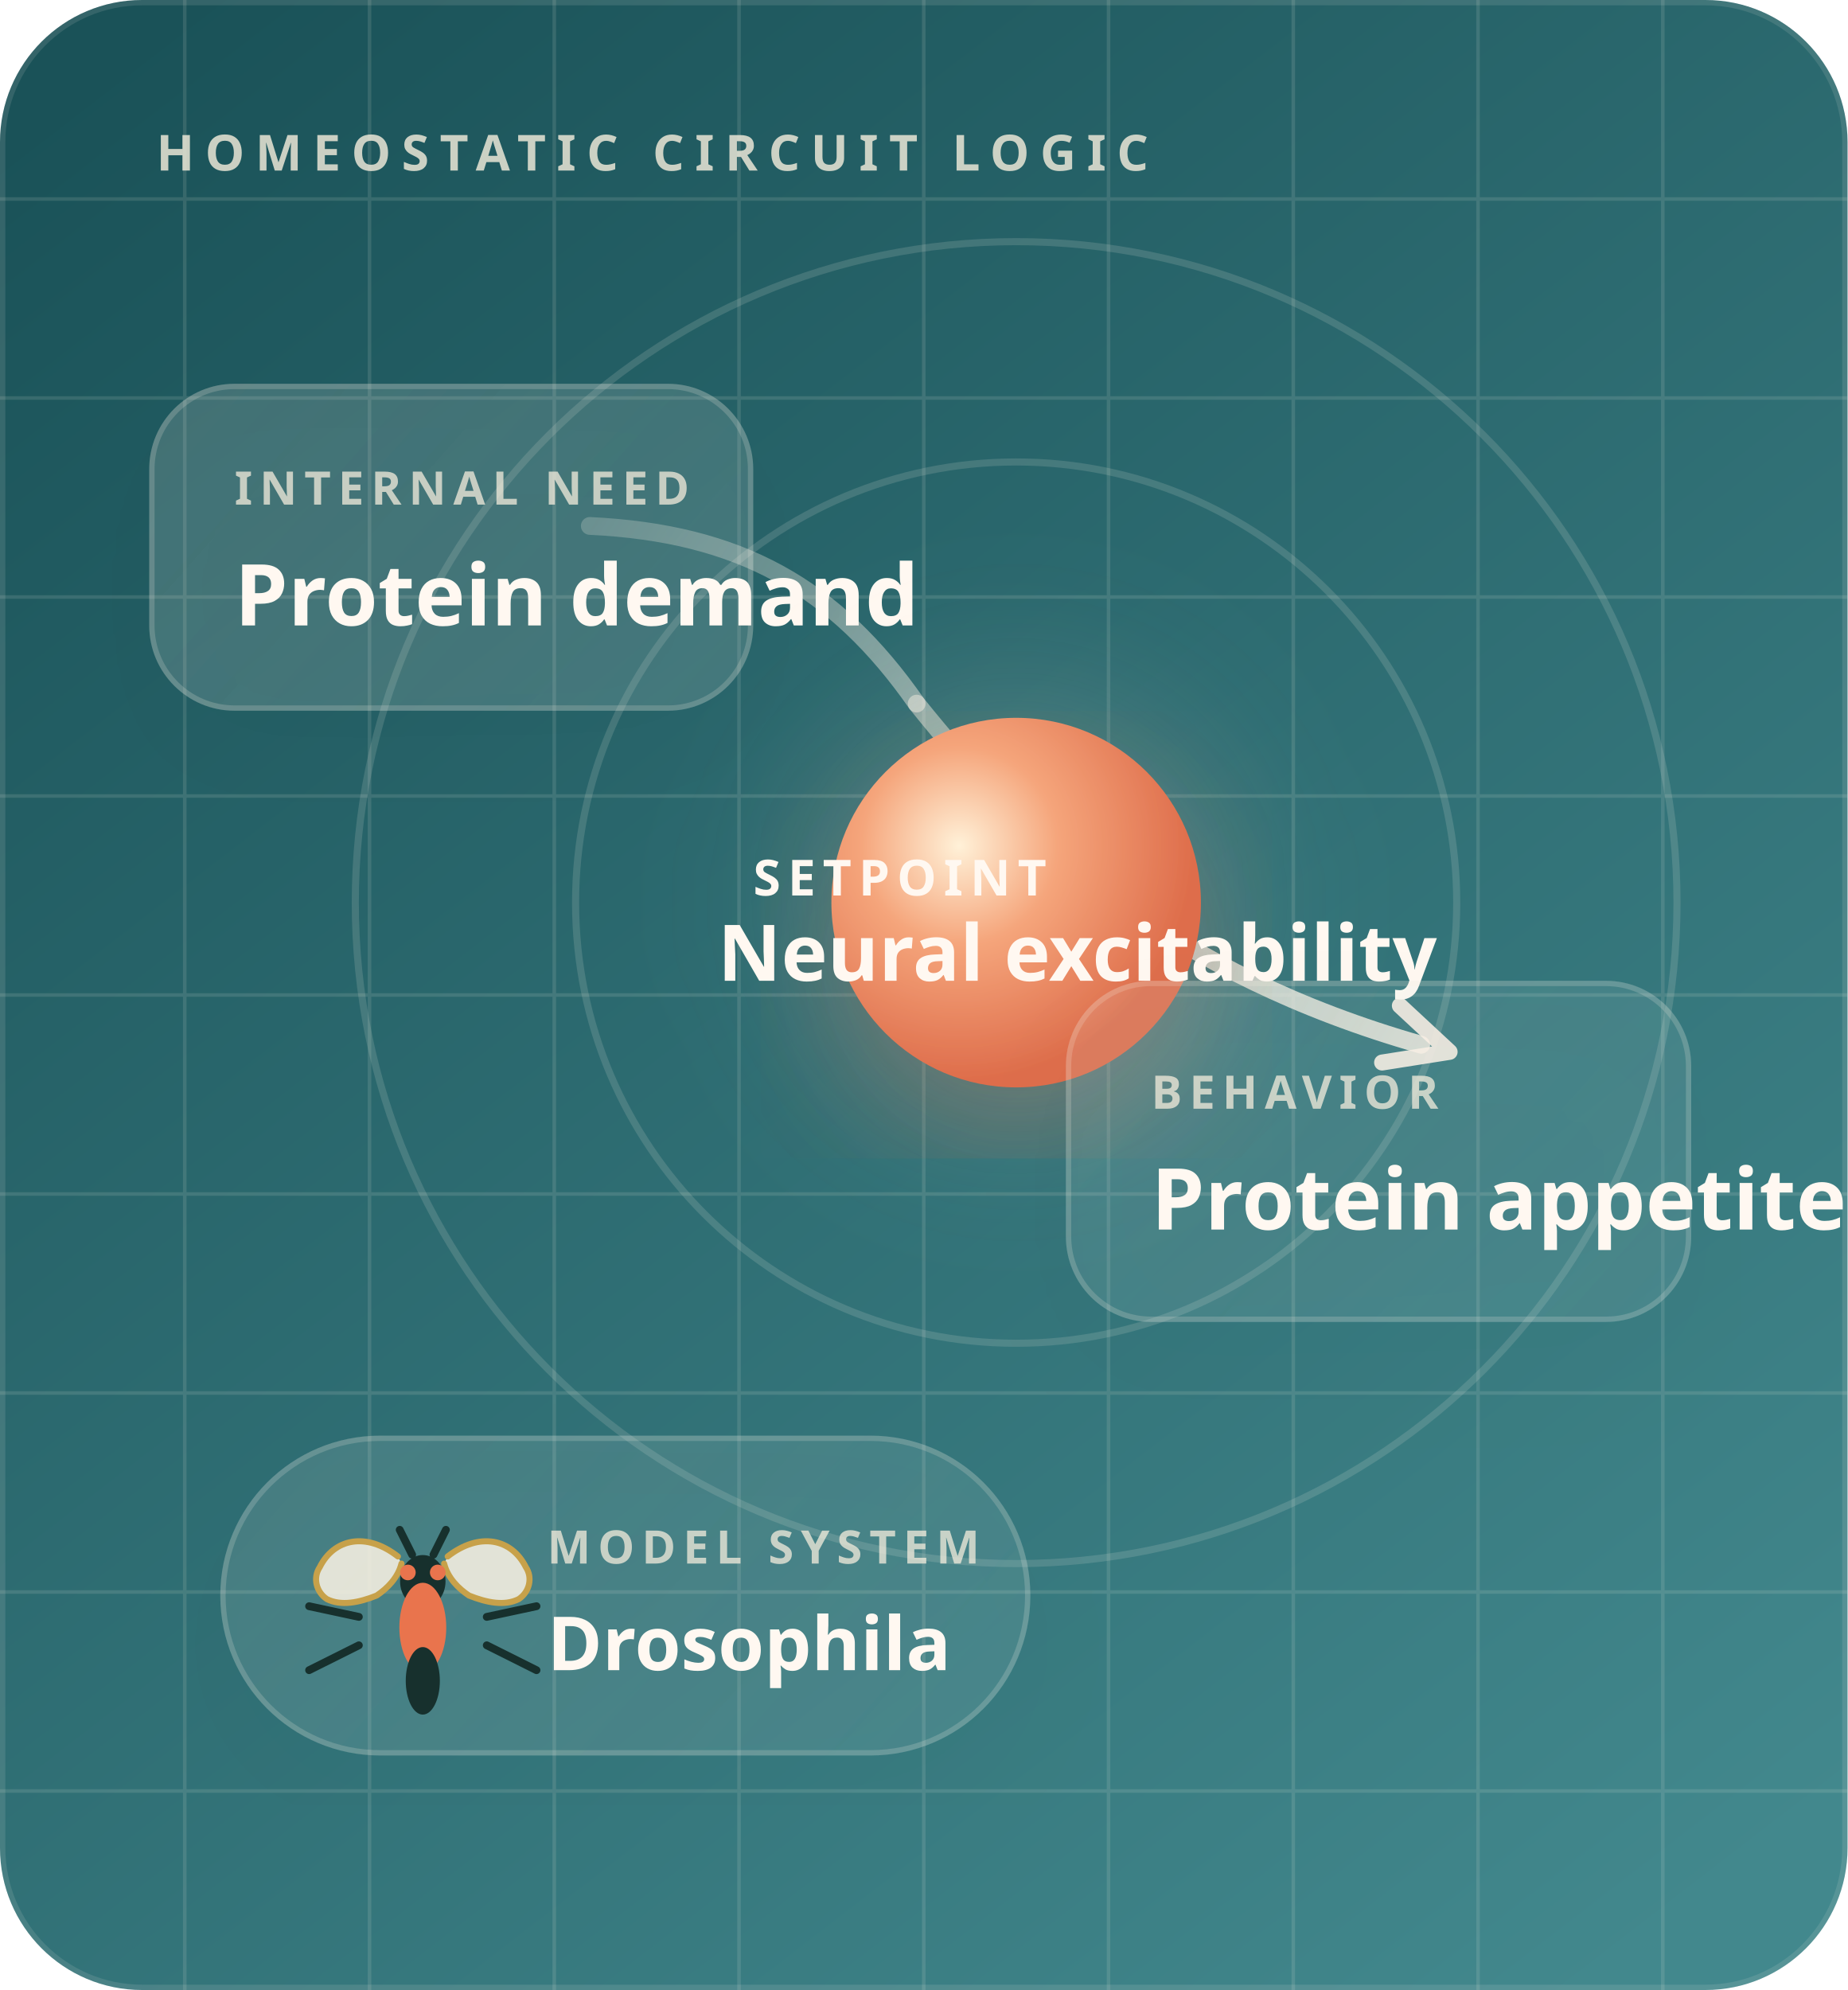
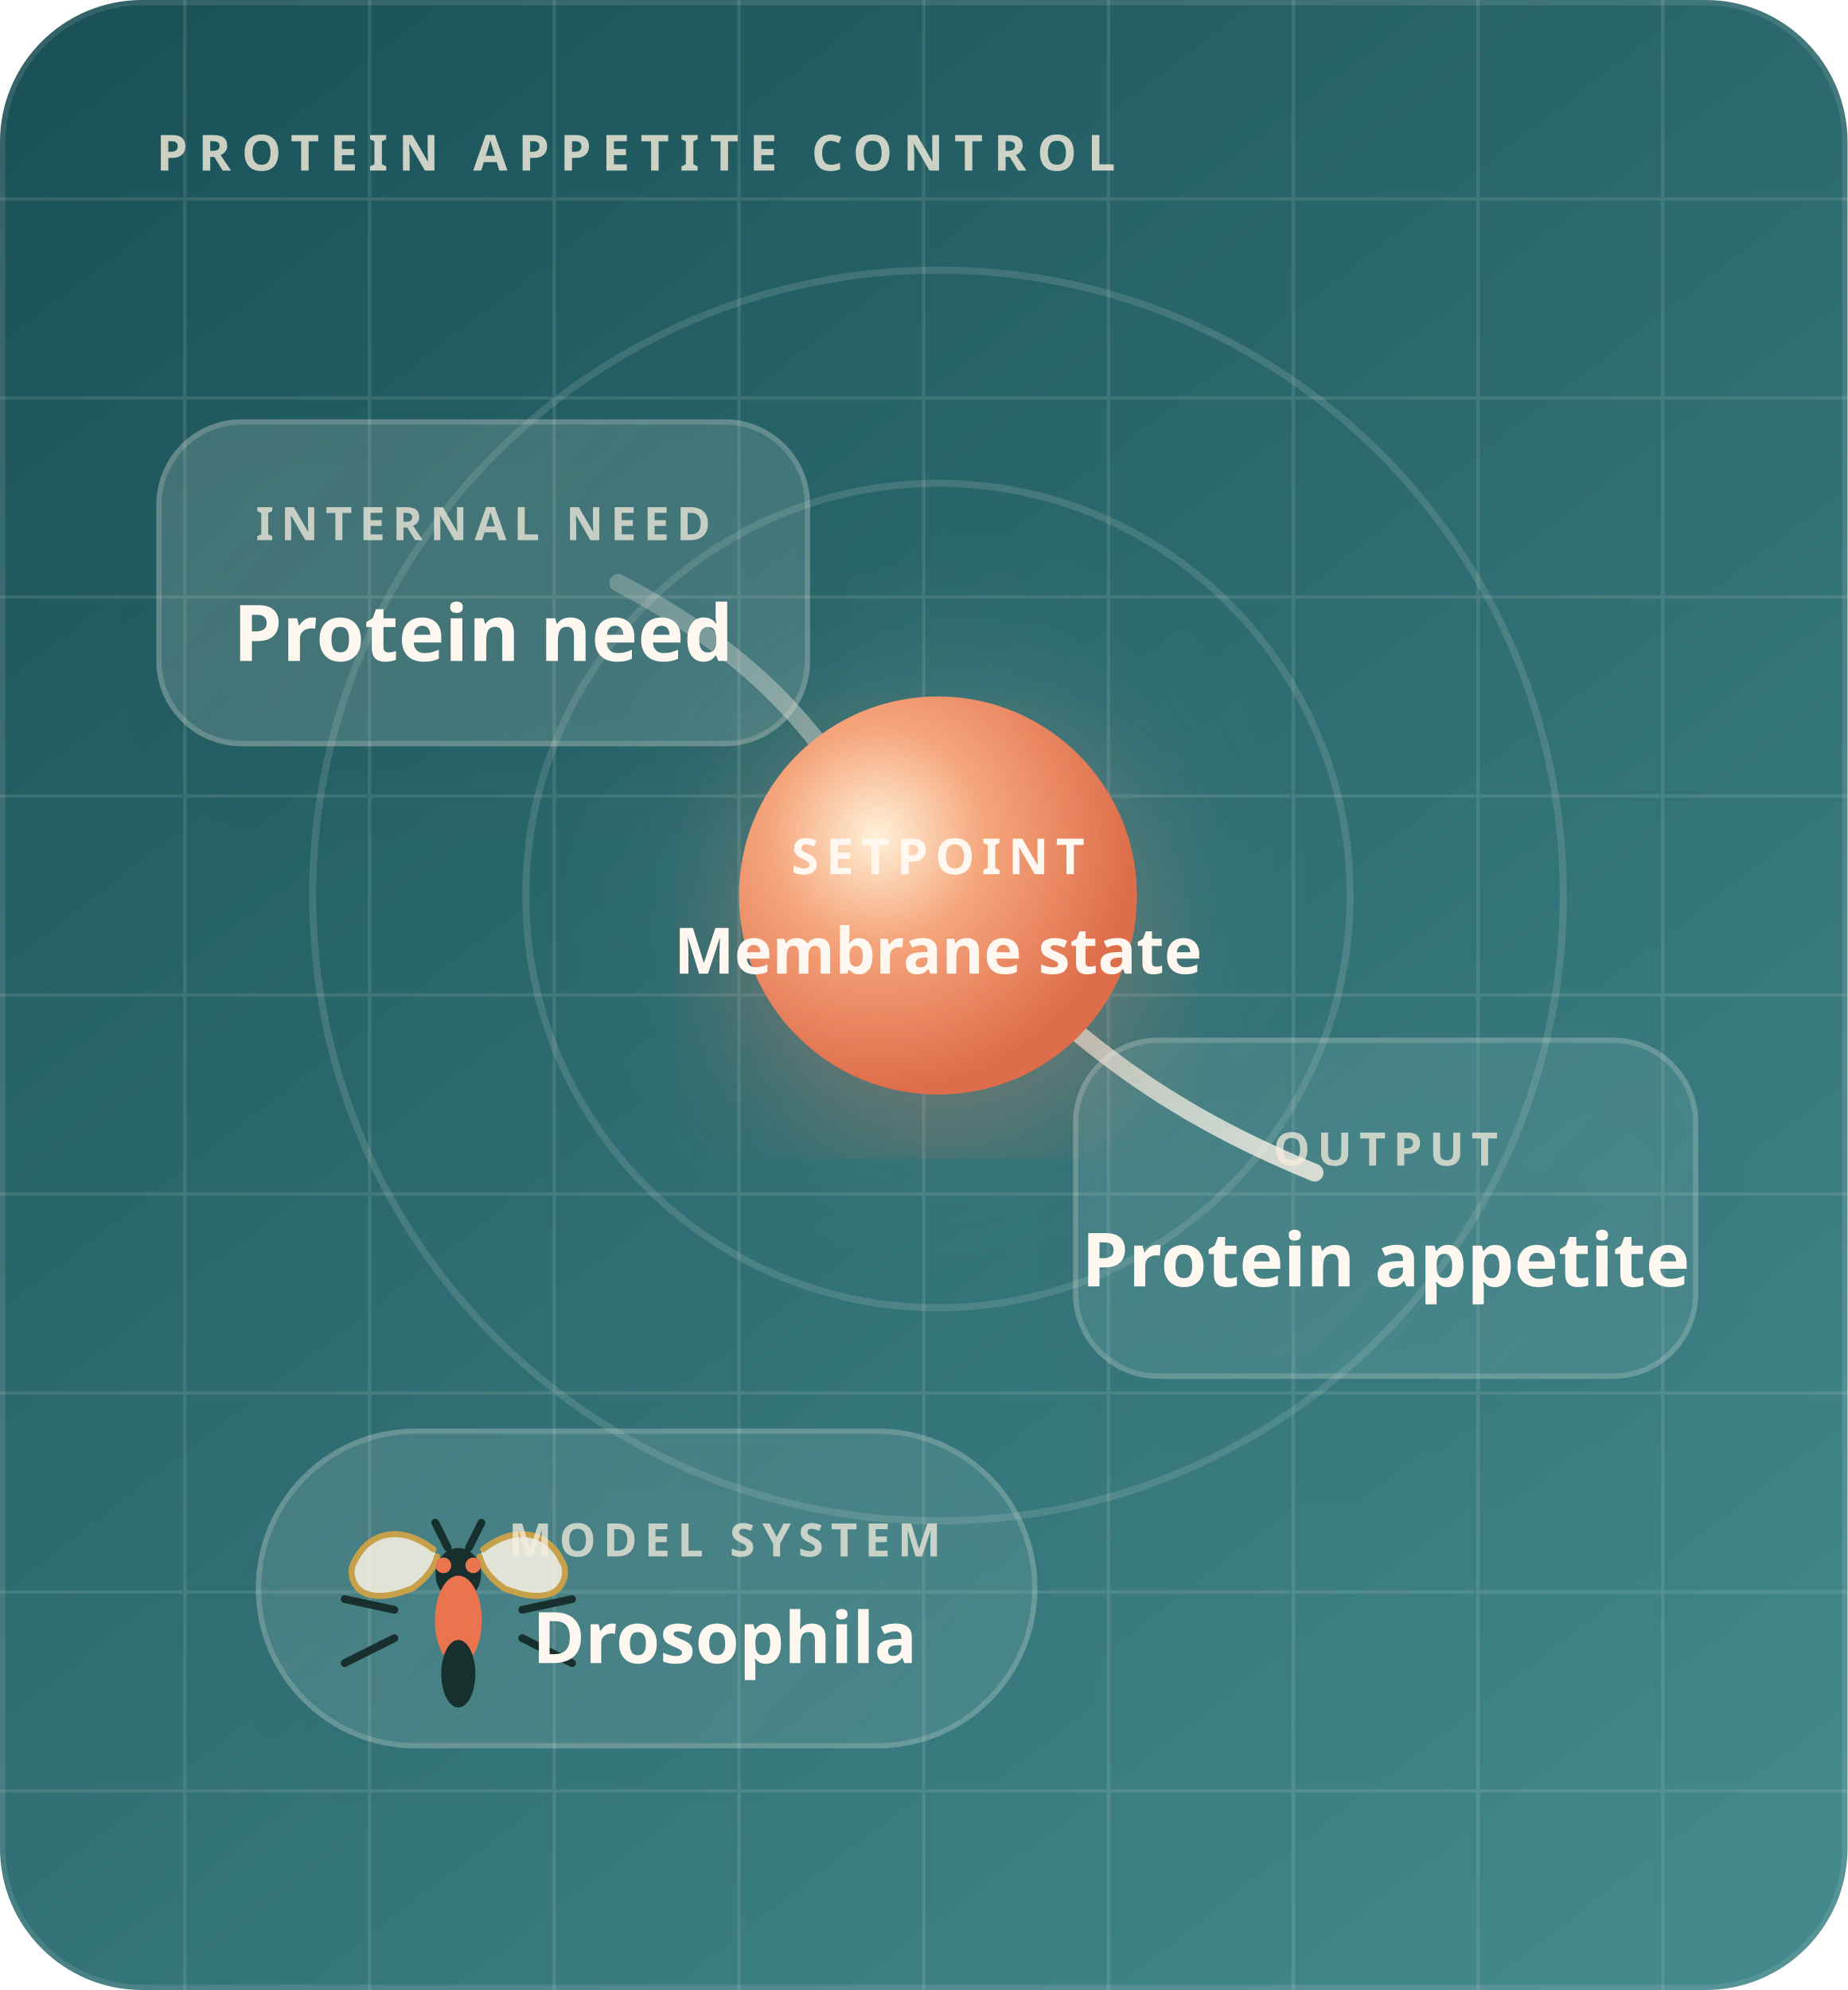
<svg xmlns="http://www.w3.org/2000/svg" width="520" height="560" viewBox="0 0 520 560" fill="none">
  <rect width="520" height="560" rx="40" fill="url(#bg)" />
  <rect x="0.75" y="0.75" width="518.5" height="558.5" rx="39.25" stroke="#F6EFE4" stroke-opacity="0.12" stroke-width="1.5" />
-   <g opacity="0.12">
+   <g opacity="0.11">
    <path d="M0 56H520" stroke="#FFF5E8" />
    <path d="M0 112H520" stroke="#FFF5E8" />
    <path d="M0 168H520" stroke="#FFF5E8" />
    <path d="M0 224H520" stroke="#FFF5E8" />
    <path d="M0 280H520" stroke="#FFF5E8" />
    <path d="M0 336H520" stroke="#FFF5E8" />
    <path d="M0 392H520" stroke="#FFF5E8" />
    <path d="M0 448H520" stroke="#FFF5E8" />
    <path d="M0 504H520" stroke="#FFF5E8" />
    <path d="M52 0V560" stroke="#FFF5E8" />
    <path d="M104 0V560" stroke="#FFF5E8" />
    <path d="M156 0V560" stroke="#FFF5E8" />
    <path d="M208 0V560" stroke="#FFF5E8" />
    <path d="M260 0V560" stroke="#FFF5E8" />
    <path d="M312 0V560" stroke="#FFF5E8" />
    <path d="M364 0V560" stroke="#FFF5E8" />
    <path d="M416 0V560" stroke="#FFF5E8" />
    <path d="M468 0V560" stroke="#FFF5E8" />
  </g>
-   <text x="44" y="48" fill="#F6EEDD" fill-opacity="0.8" font-family="Avenir Next, Segoe UI, sans-serif" font-size="14" font-weight="700" letter-spacing="3">HOMEOSTATIC CIRCUIT LOGIC</text>
-   <g opacity="0.14">
-     <circle cx="286" cy="254" r="124" stroke="#FFF5E8" stroke-width="2" />
-     <circle cx="286" cy="254" r="186" stroke="#FFF5E8" stroke-width="2" />
+   <text x="44" y="48" fill="#F6EEDD" fill-opacity="0.8" font-family="Avenir Next, Segoe UI, sans-serif" font-size="14" font-weight="700" letter-spacing="3">PROTEIN APPETITE CONTROL</text>
+   <g opacity="0.13">
+     <circle cx="264" cy="252" r="116" stroke="#FFF5E8" stroke-width="2" />
+     <circle cx="264" cy="252" r="176" stroke="#FFF5E8" stroke-width="2" />
  </g>
-   <path d="M166 148C208 150 235 165 258 198" stroke="url(#flow)" stroke-width="5" stroke-linecap="round" />
-   <path d="M258 198C290 238 330 274 400 294" stroke="url(#flow)" stroke-width="5" stroke-linecap="round" />
-   <path d="M394 283L408 296L389 299" stroke="#FFF2E6" stroke-opacity="0.88" stroke-width="4.5" stroke-linecap="round" stroke-linejoin="round" />
+   <path d="M174 164C208 182 226 200 242 226" stroke="url(#flow)" stroke-width="5" stroke-linecap="round" />
+   <path d="M291 280C314 301 336 316 370 330" stroke="url(#flow)" stroke-width="5" stroke-linecap="round" />
  <g filter="url(#cardShadow)">
-     <rect x="42" y="108" width="170" height="92" rx="24" fill="url(#card)" />
-     <rect x="42.75" y="108.75" width="168.5" height="90.5" rx="23.25" stroke="#FFF7ED" stroke-opacity="0.18" stroke-width="1.5" />
+     <rect x="44" y="118" width="184" height="92" rx="24" fill="url(#card)" />
+     <rect x="44.75" y="118.75" width="182.5" height="90.5" rx="23.25" stroke="#FFF7ED" stroke-opacity="0.18" stroke-width="1.5" />
  </g>
-   <text x="66" y="142" fill="#F6EEDD" fill-opacity="0.74" font-family="Avenir Next, Segoe UI, sans-serif" font-size="13" font-weight="700" letter-spacing="2">INTERNAL NEED</text>
-   <text x="66" y="176" fill="#FFF8F1" font-family="Avenir Next, Segoe UI, sans-serif" font-size="24" font-weight="700">Protein demand</text>
-   <g filter="url(#coreGlow)">
-     <circle cx="286" cy="254" r="78" fill="url(#orb)" />
+   <text x="136" y="152" fill="#F6EEDD" fill-opacity="0.74" font-family="Avenir Next, Segoe UI, sans-serif" font-size="13" font-weight="700" letter-spacing="2" text-anchor="middle">INTERNAL NEED</text>
+   <text x="136" y="186" fill="#FFF8F1" font-family="Avenir Next, Segoe UI, sans-serif" font-size="22" font-weight="700" text-anchor="middle">Protein need</text>
+   <g filter="url(#softGlow)">
+     <circle cx="264" cy="252" r="76" fill="url(#orb)" />
  </g>
  <g filter="url(#orangeShadow)">
-     <circle cx="286" cy="254" r="52" fill="url(#core)" />
+     <circle cx="264" cy="252" r="56" fill="url(#core)" />
  </g>
-   <text x="212" y="252" fill="#FFF8F1" font-family="Avenir Next, Segoe UI, sans-serif" font-size="14" font-weight="700" letter-spacing="2">SETPOINT</text>
-   <text x="202" y="276" fill="#FFF8F1" font-family="Avenir Next, Segoe UI, sans-serif" font-size="22" font-weight="700">Neural excitability</text>
+   <text x="264" y="246" fill="#FFF8F1" font-family="Avenir Next, Segoe UI, sans-serif" font-size="14" font-weight="700" letter-spacing="2" text-anchor="middle">SETPOINT</text>
+   <text x="264" y="274" fill="#FFF8F1" font-family="Avenir Next, Segoe UI, sans-serif" font-size="18" font-weight="700" text-anchor="middle">Membrane state</text>
  <g filter="url(#cardShadow)">
-     <rect x="300" y="276" width="176" height="96" rx="24" fill="url(#card)" />
-     <rect x="300.75" y="276.75" width="174.5" height="94.5" rx="23.25" stroke="#FFF7ED" stroke-opacity="0.18" stroke-width="1.5" />
+     <rect x="302" y="292" width="176" height="96" rx="24" fill="url(#card)" />
+     <rect x="302.75" y="292.75" width="174.5" height="94.5" rx="23.25" stroke="#FFF7ED" stroke-opacity="0.18" stroke-width="1.5" />
  </g>
-   <text x="324" y="312" fill="#F6EEDD" fill-opacity="0.74" font-family="Avenir Next, Segoe UI, sans-serif" font-size="13" font-weight="700" letter-spacing="2">BEHAVIOR</text>
-   <text x="324" y="346" fill="#FFF8F1" font-family="Avenir Next, Segoe UI, sans-serif" font-size="24" font-weight="700">Protein appetite</text>
+   <text x="390" y="328" fill="#F6EEDD" fill-opacity="0.74" font-family="Avenir Next, Segoe UI, sans-serif" font-size="13" font-weight="700" letter-spacing="2" text-anchor="middle">OUTPUT</text>
+   <text x="390" y="362" fill="#FFF8F1" font-family="Avenir Next, Segoe UI, sans-serif" font-size="21" font-weight="700" text-anchor="middle">Protein appetite</text>
  <g filter="url(#cardShadow)">
-     <rect x="62" y="404" width="228" height="90" rx="45" fill="url(#card)" />
-     <rect x="62.75" y="404.75" width="226.5" height="88.5" rx="44.25" stroke="#FFF7ED" stroke-opacity="0.18" stroke-width="1.5" />
+     <rect x="72" y="402" width="220" height="90" rx="45" fill="url(#card)" />
+     <rect x="72.75" y="402.75" width="218.5" height="88.5" rx="44.25" stroke="#FFF7ED" stroke-opacity="0.18" stroke-width="1.5" />
  </g>
-   <g transform="translate(88 427)">
+   <g transform="translate(98 425)">
    <path d="M24 11C15 4 6 6 2 14C0 17 1 21 4 23C8 25 13 24 18 22C21 20 24 17 25 13" fill="#FFF6E7" fill-opacity="0.84" stroke="#C7A14A" stroke-width="1.7" stroke-linecap="round" stroke-linejoin="round" />
    <path d="M38 11C47 4 56 6 60 14C62 17 61 21 58 23C54 25 49 24 44 22C41 20 38 17 37 13" fill="#FFF6E7" fill-opacity="0.84" stroke="#C7A14A" stroke-width="1.7" stroke-linecap="round" stroke-linejoin="round" />
    <ellipse cx="31" cy="18" rx="6.4" ry="7.4" fill="#17302D" />
    <ellipse cx="31" cy="31" rx="6.6" ry="12.6" fill="#E9744D" />
    <ellipse cx="31" cy="46" rx="4.8" ry="9.5" fill="#17302D" />
    <circle cx="26.8" cy="15.5" r="2.2" fill="#E9744D" />
    <circle cx="35.2" cy="15.5" r="2.2" fill="#E9744D" />
    <path d="M28 10.5L24.5 3.5" stroke="#17302D" stroke-width="2.2" stroke-linecap="round" />
    <path d="M34 10.5L37.5 3.5" stroke="#17302D" stroke-width="2.2" stroke-linecap="round" />
    <path d="M13 28L-1 25" stroke="#17302D" stroke-width="2.2" stroke-linecap="round" />
    <path d="M13 36L-1 43" stroke="#17302D" stroke-width="2.2" stroke-linecap="round" />
    <path d="M49 28L63 25" stroke="#17302D" stroke-width="2.2" stroke-linecap="round" />
    <path d="M49 36L63 43" stroke="#17302D" stroke-width="2.2" stroke-linecap="round" />
  </g>
-   <text x="154" y="440" fill="#F6EEDD" fill-opacity="0.74" font-family="Avenir Next, Segoe UI, sans-serif" font-size="13" font-weight="700" letter-spacing="2">MODEL SYSTEM</text>
-   <text x="154" y="470" fill="#FFF8F1" font-family="Avenir Next, Segoe UI, sans-serif" font-size="21" font-weight="700">Drosophila</text>
+   <text x="204" y="438" fill="#F6EEDD" fill-opacity="0.74" font-family="Avenir Next, Segoe UI, sans-serif" font-size="13" font-weight="700" letter-spacing="2" text-anchor="middle">MODEL SYSTEM</text>
+   <text x="204" y="468" fill="#FFF8F1" font-family="Avenir Next, Segoe UI, sans-serif" font-size="20" font-weight="700" text-anchor="middle">Drosophila</text>
  <defs>
    <linearGradient id="bg" x1="30" y1="18" x2="448" y2="560" gradientUnits="userSpaceOnUse">
      <stop stop-color="#1A5258" />
      <stop offset="1" stop-color="#42888D" />
    </linearGradient>
-     <linearGradient id="card" x1="42" y1="108" x2="476" y2="494" gradientUnits="userSpaceOnUse">
+     <linearGradient id="card" x1="42" y1="108" x2="478" y2="492" gradientUnits="userSpaceOnUse">
      <stop stop-color="#F7F1E6" stop-opacity="0.16" />
      <stop offset="1" stop-color="#B4D5D6" stop-opacity="0.09" />
    </linearGradient>
-     <linearGradient id="flow" x1="166" y1="148" x2="408" y2="296" gradientUnits="userSpaceOnUse">
-       <stop stop-color="#FFF4E7" stop-opacity="0.22" />
+     <linearGradient id="flow" x1="174" y1="164" x2="370" y2="330" gradientUnits="userSpaceOnUse">
+       <stop stop-color="#FFF4E7" stop-opacity="0.24" />
      <stop offset="1" stop-color="#FFF4E7" stop-opacity="0.82" />
    </linearGradient>
-     <radialGradient id="orb" cx="0" cy="0" r="1" gradientUnits="userSpaceOnUse" gradientTransform="translate(286 254) rotate(90) scale(78)">
+     <radialGradient id="orb" cx="0" cy="0" r="1" gradientUnits="userSpaceOnUse" gradientTransform="translate(264 252) rotate(90) scale(76)">
      <stop stop-color="#FBEBD8" stop-opacity="0.32" />
      <stop offset="1" stop-color="#FBEBD8" stop-opacity="0" />
    </radialGradient>
-     <radialGradient id="core" cx="0" cy="0" r="1" gradientUnits="userSpaceOnUse" gradientTransform="translate(270 238) rotate(45) scale(66)">
+     <radialGradient id="core" cx="0" cy="0" r="1" gradientUnits="userSpaceOnUse" gradientTransform="translate(247 235) rotate(45) scale(72)">
      <stop stop-color="#FFF1D8" />
      <stop offset="0.42" stop-color="#F5A57B" />
      <stop offset="1" stop-color="#DE6D4B" />
    </radialGradient>
-     <filter id="cardShadow" x="28" y="94" width="462" height="414" filterUnits="userSpaceOnUse" color-interpolation-filters="sRGB">
+     <filter id="cardShadow" x="30" y="104" width="462" height="402" filterUnits="userSpaceOnUse" color-interpolation-filters="sRGB">
      <feDropShadow dx="0" dy="14" stdDeviation="18" flood-color="#0B2E31" flood-opacity="0.14" />
    </filter>
-     <filter id="orangeShadow" x="214" y="182" width="144" height="144" filterUnits="userSpaceOnUse" color-interpolation-filters="sRGB">
+     <filter id="orangeShadow" x="190" y="178" width="148" height="148" filterUnits="userSpaceOnUse" color-interpolation-filters="sRGB">
      <feDropShadow dx="0" dy="18" stdDeviation="18" flood-color="#DE6D4B" flood-opacity="0.24" />
    </filter>
-     <filter id="coreGlow" x="142" y="110" width="288" height="288" filterUnits="userSpaceOnUse" color-interpolation-filters="sRGB">
+     <filter id="softGlow" x="128" y="116" width="272" height="272" filterUnits="userSpaceOnUse" color-interpolation-filters="sRGB">
      <feGaussianBlur stdDeviation="20" />
    </filter>
  </defs>
</svg>
